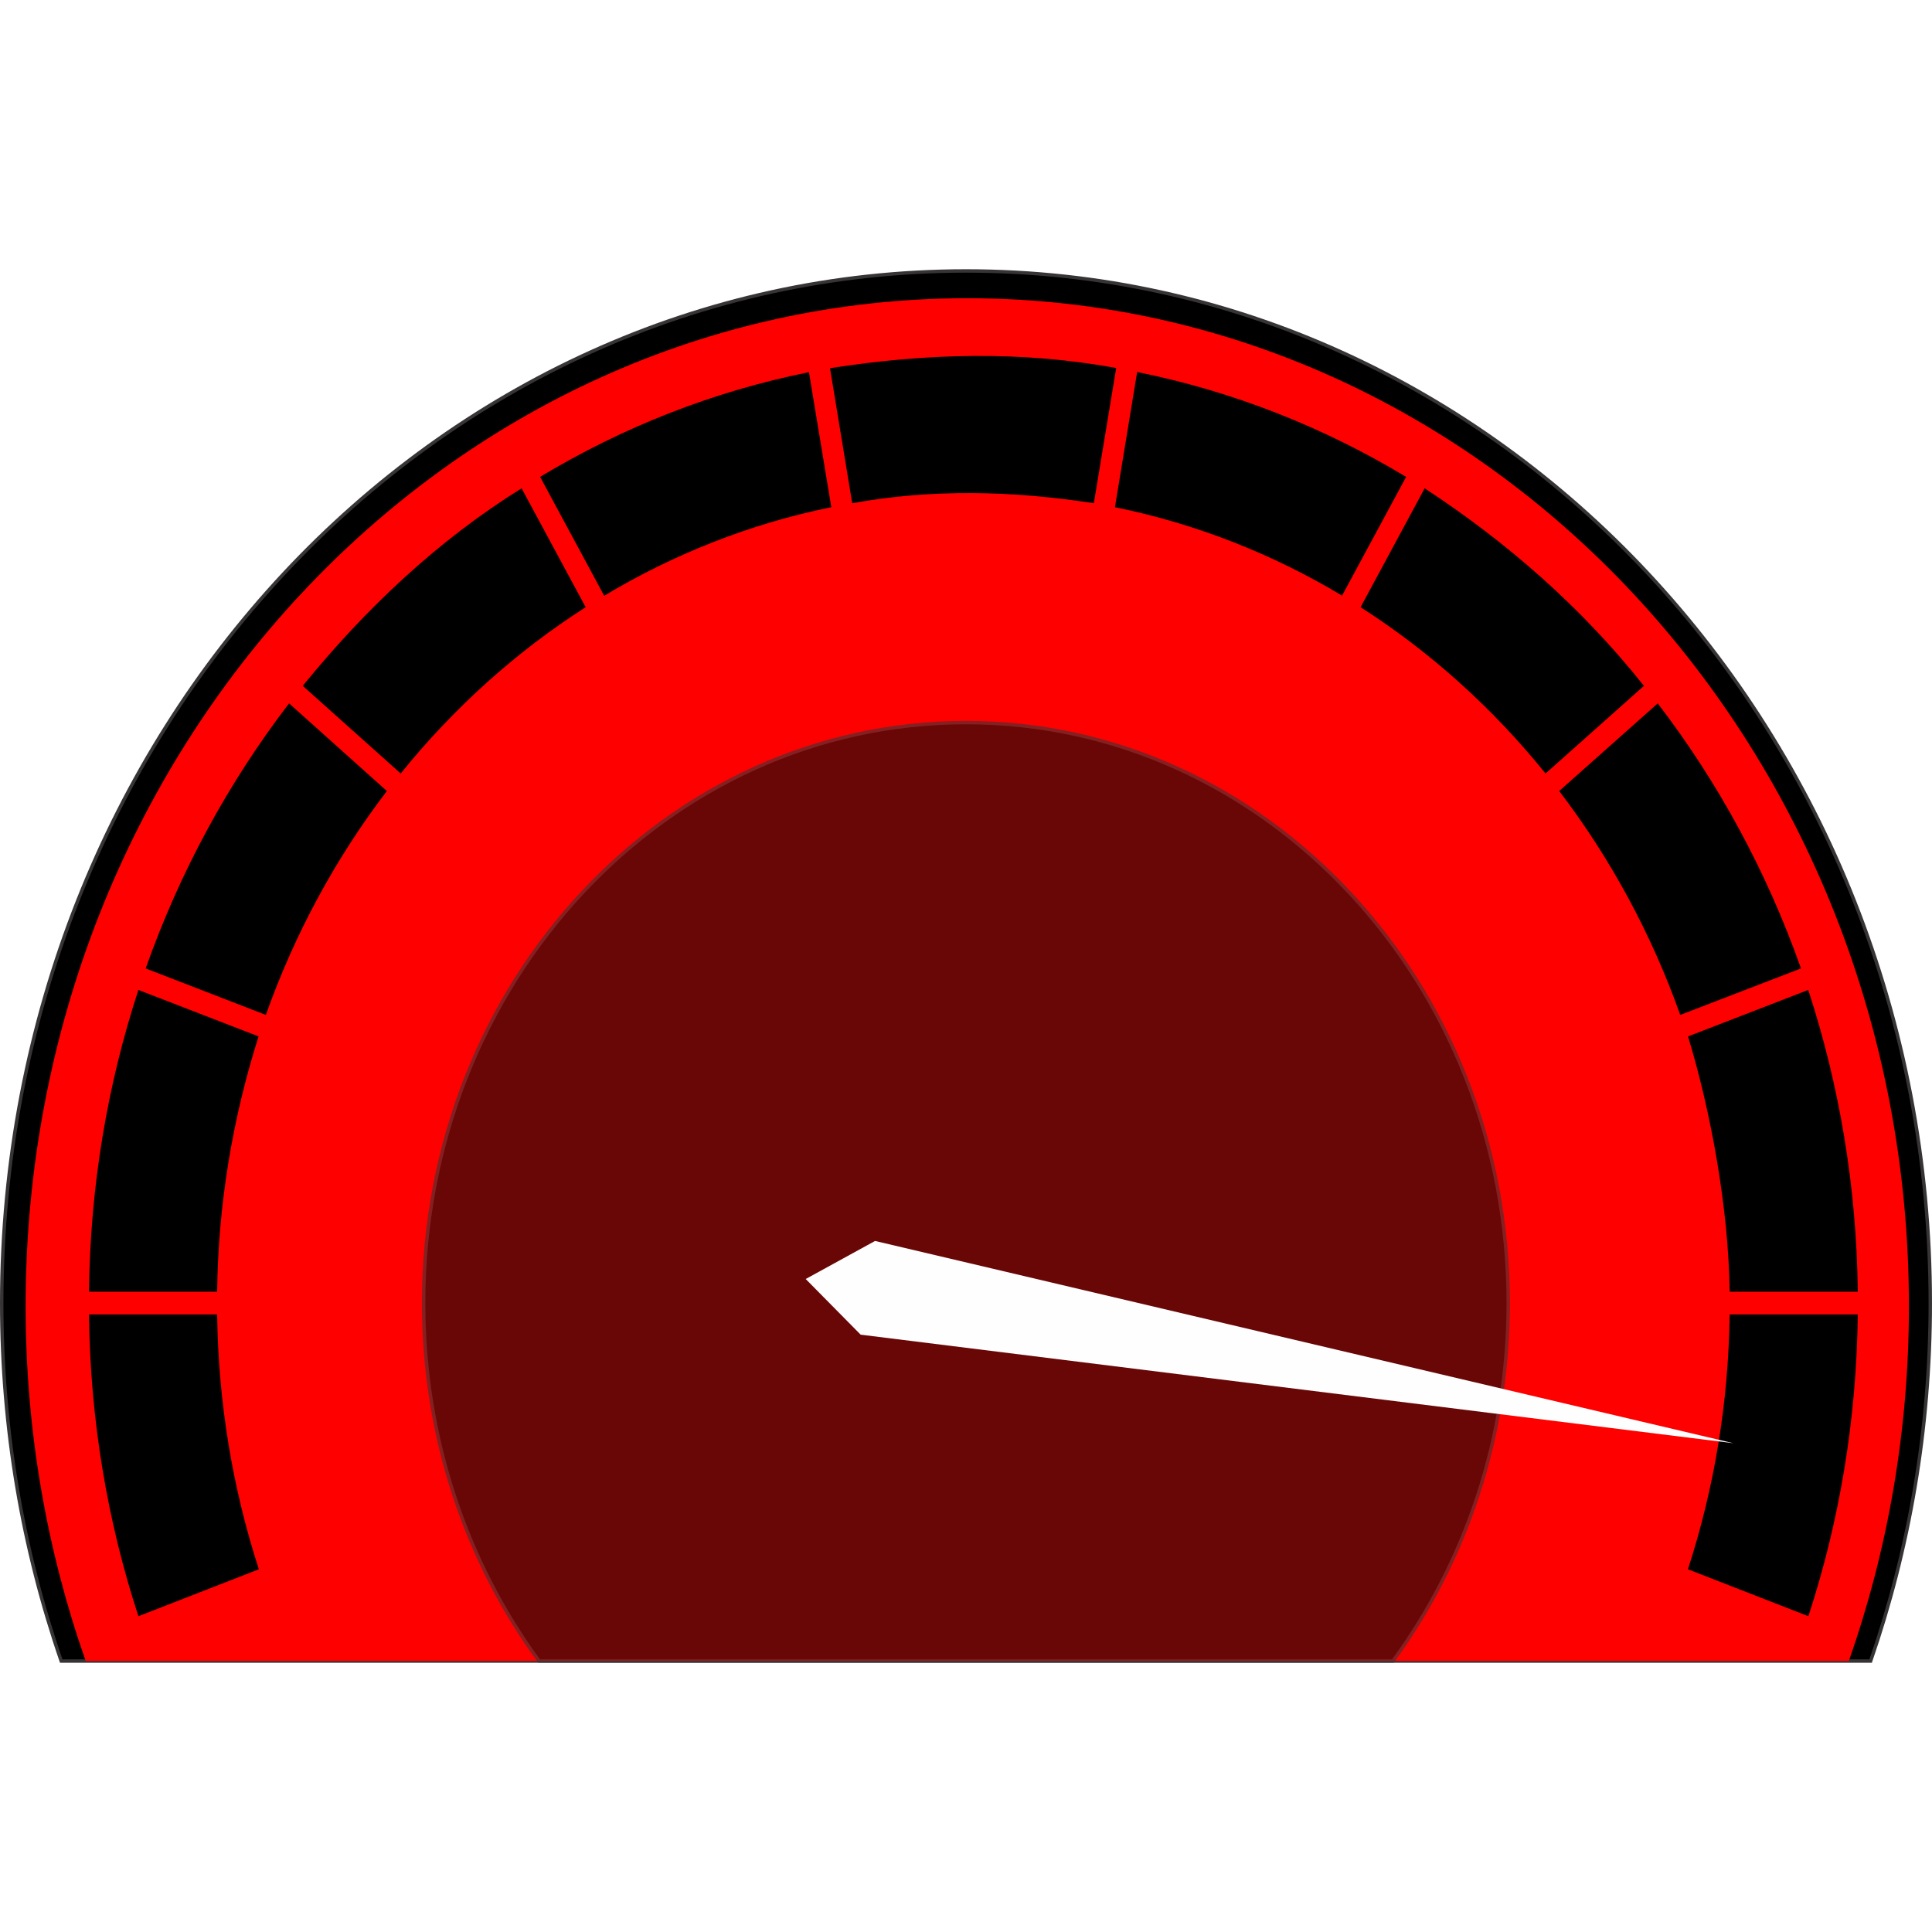
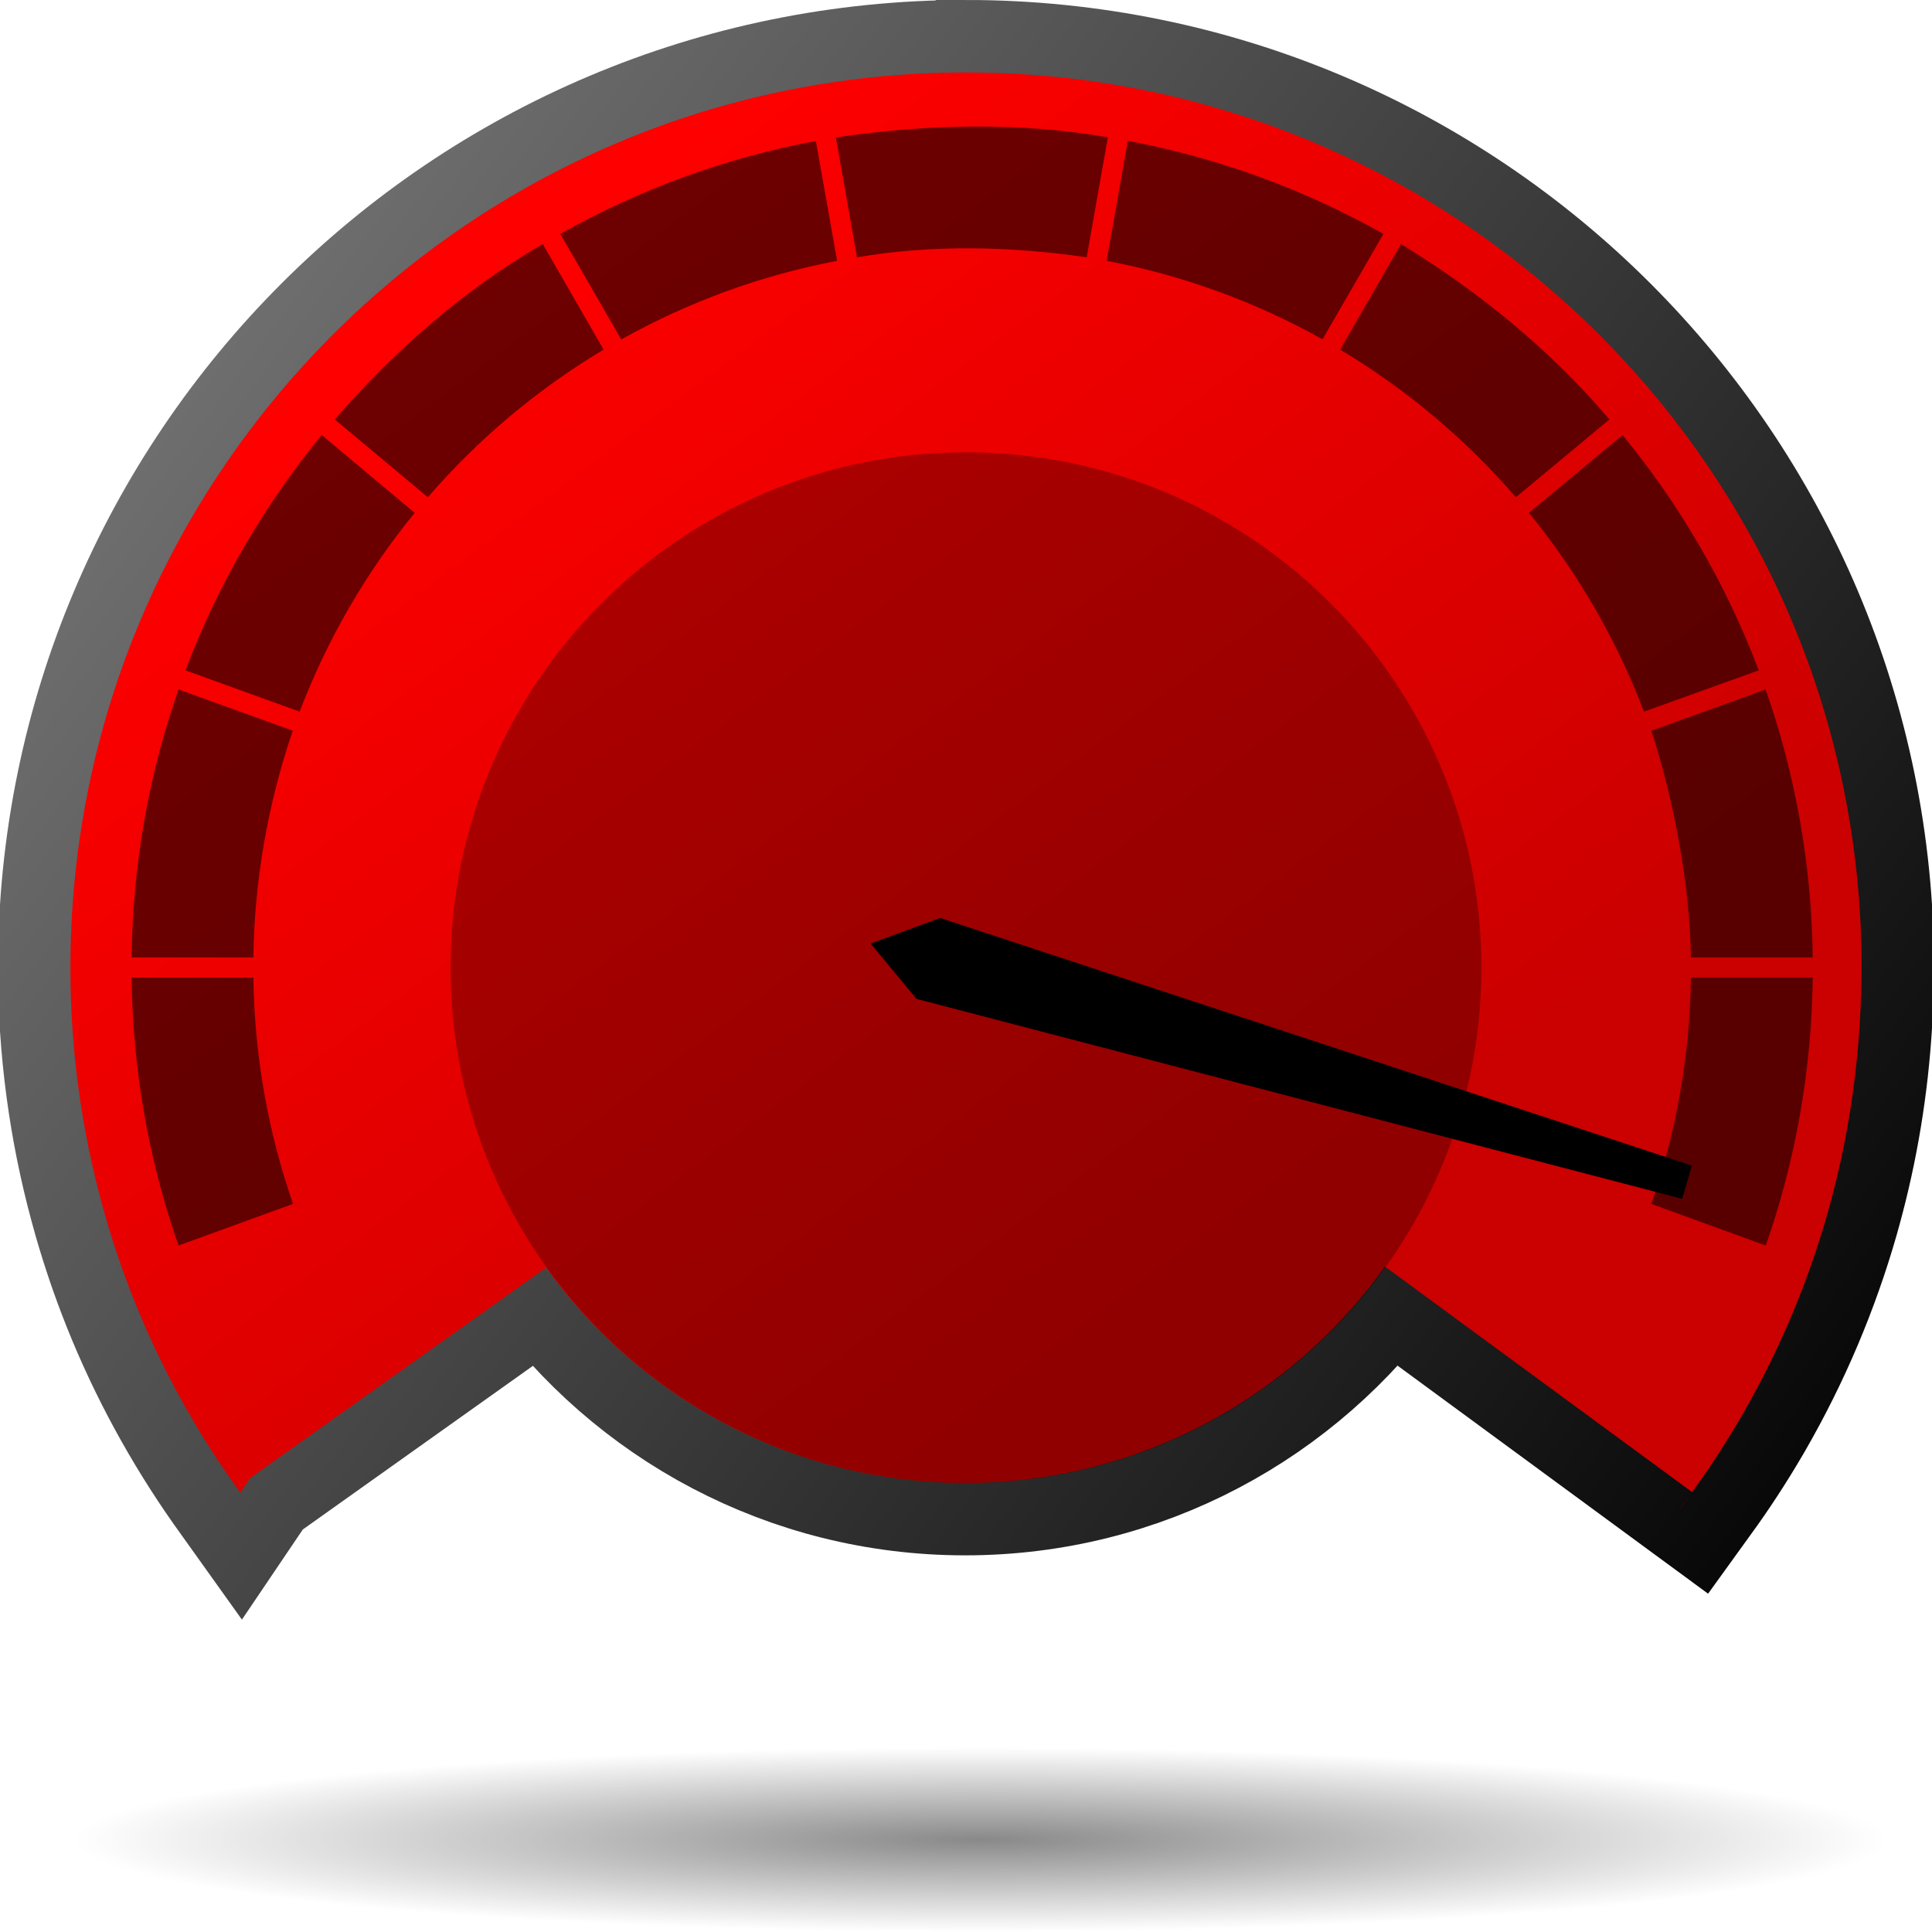
<svg xmlns="http://www.w3.org/2000/svg" xmlns:xlink="http://www.w3.org/1999/xlink" xml:space="preserve" width="400" height="400" style="fill-rule:evenodd" viewBox="0 0 112.889 112.889" id="svg3841" version="1.1">
  <defs id="defs3843">
+     <linearGradient y2="120.871" x2="130.628" y1="16.794" x1="7.037" gradientUnits="userSpaceOnUse" id="linearGradient5115">
+       <stop id="stop5117" style="stop-color:#000000;stop-opacity:1" offset="0" />
+       <stop id="stop5119" style="stop-color:#747474;stop-opacity:1" offset="1" />
+     </linearGradient>
+     <linearGradient id="linearGradient5085">
+       <stop style="stop-color:#000000;stop-opacity:0.751" offset="0" id="stop5087" />
+       <stop style="stop-color:#000000;stop-opacity:0" offset="1" id="stop5089" />
+     </linearGradient>
+     <linearGradient id="linearGradient4980">
+       <stop style="stop-color:#000000;stop-opacity:0" offset="0" id="stop4982" />
+       <stop style="stop-color:#000000;stop-opacity:0.203" offset="1" id="stop4984" />
+     </linearGradient>
    <linearGradient y2="45.415" x2="114.07" y1="45.415" x1="23.265" gradientUnits="userSpaceOnUse" id="linearGradient4562">
      <stop id="stop4564" style="stop-color:#ffffff;stop-opacity:0.139" offset="0" />
      <stop id="stop4566" style="stop-color:#ffffff;stop-opacity:0.418" offset="1" />
    </linearGradient>
    <style type="text/css" id="style3845">
   
    .str0 {stroke:#373435;stroke-width:0.2}
    .str2 {stroke:#B0913C;stroke-width:1}
    .str1 {stroke:#D19F22;stroke-width:1}
    .fil7 {fill:none}
    .fil2 {fill:#373435}
    .fil10 {fill:#606062}
    .fil8 {fill:#A9ABAE}
    .fil13 {fill:#D2D3D5}
    .fil11 {fill:#FEFEFE}
    .fil9 {fill:#0B0B0B}
    .fil14 {fill:#D19F22}
    .fil12 {fill:url(#id0)}
    .fil3 {fill:url(#id1)}
    .fil6 {fill:url(#id2)}
    .fil15 {fill:url(#id3)}
    .fil4 {fill:url(#id4)}
    .fil5 {fill:url(#id5)}
    .fil1 {fill:url(#id6)}
    .fil0 {fill:url(#id7)}
   
  </style>
    <linearGradient id="id0" gradientUnits="userSpaceOnUse" x1="68.782" y1="102.081" x2="68.782" y2="123.38">
      <stop offset="0" style="stop-color:#D19F22" id="stop3848" />
      <stop offset="1" style="stop-color:#AD8108" id="stop3850" />
    </linearGradient>
    <linearGradient id="id1" gradientUnits="userSpaceOnUse" x1="17.561" y1="68.832" x2="120.104" y2="68.832">
      <stop offset="0" style="stop-color:#383637" id="stop3853" />
      <stop offset="1" style="stop-color:#202020" id="stop3855" />
    </linearGradient>
    <linearGradient id="id2" gradientUnits="userSpaceOnUse" x1="14.513" y1="56.298" x2="124.072" y2="56.298">
      <stop offset="0" style="stop-color:#A20000" id="stop3858" />
      <stop offset="1" style="stop-color:#E90101" id="stop3860" />
    </linearGradient>
    <linearGradient id="id3" gradientUnits="userSpaceOnUse" x1="23.38" y1="35.158" x2="114.185" y2="35.158">
      <stop offset="0" style="stop-color:#A33B3B" id="stop3863" />
      <stop offset="1" style="stop-color:#E84C4C" id="stop3865" />
    </linearGradient>
    <linearGradient id="id4" gradientUnits="userSpaceOnUse" x1="10.534" y1="56.898" x2="127.252" y2="56.898">
      <stop offset="0" style="stop-color:#B20000" id="stop3868" />
      <stop offset="1" style="stop-color:#FE0000" id="stop3870" />
    </linearGradient>
    <linearGradient id="id5" gradientUnits="userSpaceOnUse" x1="23.265" y1="45.415" x2="114.07" y2="45.415">
      <stop offset="0" style="stop-color:#B33030" id="stop3873" />
      <stop offset="1" style="stop-color:#FC6262" id="stop3875" />
    </linearGradient>
    <linearGradient id="id6" gradientUnits="userSpaceOnUse" x1="7.037" y1="16.794" x2="130.628" y2="120.871">
      <stop offset="0" style="stop-color:#373435" id="stop3878" />
      <stop offset="1" style="stop-color:#FEFEFE" id="stop3880" />
    </linearGradient>
    <linearGradient id="id7" gradientUnits="userSpaceOnUse" x1="126.769" y1="141.253" x2="10.896" y2="-3.588">
      <stop offset="0" style="stop-color:#383838" id="stop3883" />
      <stop offset="0.51" style="stop-color:#0B0B0B" id="stop3885" />
      <stop offset="1" style="stop-color:#FEFEFE" id="stop3887" />
    </linearGradient>
    <linearGradient xlink:href="#id7" id="linearGradient3977" gradientUnits="userSpaceOnUse" x1="126.769" y1="141.253" x2="10.896" y2="-3.588" />
    <linearGradient xlink:href="#id6" id="linearGradient3979" gradientUnits="userSpaceOnUse" x1="7.037" y1="16.794" x2="130.628" y2="120.871" />
    <linearGradient xlink:href="#id1" id="linearGradient3981" gradientUnits="userSpaceOnUse" x1="17.561" y1="68.832" x2="120.104" y2="68.832" />
    <linearGradient xlink:href="#id4" id="linearGradient3983" gradientUnits="userSpaceOnUse" x1="10.534" y1="56.898" x2="127.252" y2="56.898" />
    <linearGradient xlink:href="#id5" id="linearGradient3985" gradientUnits="userSpaceOnUse" x1="23.265" y1="45.415" x2="114.07" y2="45.415" />
    <linearGradient xlink:href="#id0" id="linearGradient3989" gradientUnits="userSpaceOnUse" x1="68.782" y1="102.081" x2="68.782" y2="123.38" />
    <linearGradient xlink:href="#id0" id="linearGradient4005" gradientUnits="userSpaceOnUse" x1="68.782" y1="102.081" x2="68.782" y2="123.38" />
    <linearGradient xlink:href="#linearGradient4562" id="linearGradient4020" gradientUnits="userSpaceOnUse" x1="23.265" y1="45.415" x2="114.07" y2="45.415" gradientTransform="scale(3.543307,3.543307)" />
    <linearGradient xlink:href="#id1" id="linearGradient4026" gradientUnits="userSpaceOnUse" x1="17.561" y1="68.832" x2="120.104" y2="68.832" />
-     <linearGradient xlink:href="#id7" id="linearGradient4626" gradientUnits="userSpaceOnUse" x1="126.769" y1="141.253" x2="10.896" y2="-3.588" />
-     <linearGradient xlink:href="#id6" id="linearGradient4628" gradientUnits="userSpaceOnUse" x1="7.037" y1="16.794" x2="130.628" y2="120.871" gradientTransform="matrix(3.543307,0,0,3.543307,5.411937e-6,5.411937e-6)" />
-     <linearGradient xlink:href="#linearGradient4562" id="linearGradient4087" gradientUnits="userSpaceOnUse" gradientTransform="translate(1.527369e-6,1.527369e-6)" x1="23.265" y1="45.415" x2="114.07" y2="45.415" />
-     <linearGradient xlink:href="#id1" id="linearGradient4100" gradientUnits="userSpaceOnUse" x1="17.561" y1="68.832" x2="120.104" y2="68.832" gradientTransform="translate(1.527369e-6,1.527369e-6)" />
-     <linearGradient xlink:href="#id6" id="linearGradient3693" gradientUnits="userSpaceOnUse" gradientTransform="matrix(0.9433936,0,0,0.9433477,-7.321292,-14.42183)" x1="7.037" y1="16.794" x2="130.628" y2="120.871" />
-     <linearGradient xlink:href="#id6" id="linearGradient3702" gradientUnits="userSpaceOnUse" gradientTransform="matrix(0.9433936,0,0,0.9433477,-7.321292,-14.42183)" x1="7.037" y1="16.794" x2="130.628" y2="120.871" />
+     <radialGradient xlink:href="#linearGradient5085" id="radialGradient5091" cx="203.073" cy="370.547" fx="203.073" fy="370.547" r="187.572" gradientTransform="matrix(1,0,0,0.1019284,0,332.7774)" gradientUnits="userSpaceOnUse" />
+     <linearGradient xlink:href="#linearGradient5115" id="linearGradient5129" gradientUnits="userSpaceOnUse" x1="114.519" y1="97.159" x2="8.062" y2="17.569" />
+     <linearGradient xlink:href="#linearGradient4980" id="linearGradient5131" gradientUnits="userSpaceOnUse" gradientTransform="matrix(0.2603564,0,0,0.2603564,-7.110984,-2.144889)" x1="166.613" y1="55.179" x2="338.537" y2="284.504" />
+     <linearGradient xlink:href="#linearGradient4980" id="linearGradient5275" gradientUnits="userSpaceOnUse" gradientTransform="matrix(0.2530498,0,0,0.2530498,-5.32739,-5.184864)" x1="166.613" y1="55.179" x2="338.537" y2="284.504" />
+     <linearGradient xlink:href="#linearGradient5115" id="linearGradient5279" gradientUnits="userSpaceOnUse" x1="114.519" y1="97.159" x2="8.062" y2="17.569" gradientTransform="matrix(0.9719363,0,0,0.9719363,1.584033,-3.100168)" />
  </defs>
-   <path style="fill:#000000;stroke:#373435;stroke-width:0.2;fill-opacity:1" d="m 56.444,15.832 c -31.118,0 -56.344,27.004 -56.344,60.313 0,7.353 1.227,14.396 3.478,20.912 l 105.725,0 c 2.251,-6.516 3.486,-13.558 3.486,-20.912 0,-33.309 -25.227,-60.313 -56.344,-60.313 z" id="_177024496" />
-   <path style="fill:#ff0000;fill-opacity:1" d="m 56.519,17.426 c -30.387,0 -55.022,26.37 -55.022,58.897 0,7.297 1.245,14.284 3.511,20.734 l 103.021,0 c 2.266,-6.449 3.511,-13.437 3.511,-20.734 0,-32.527 -24.635,-58.897 -55.022,-58.897 z" id="_461869376" />
-   <path style="opacity:0.614;fill:#0b0b0b;stroke:#373435;stroke-width:0.2" d="m 56.444,42.221 c -17.5,0 -31.692,15.191 -31.692,33.924 0,7.891 2.525,15.15 6.748,20.912 l 49.888,0 C 85.611,91.295 88.128,84.036 88.128,76.145 c 0,-18.732 -14.184,-33.924 -31.683,-33.924 z" id="_177020752" />
-   <path style="fill:#000000;fill-opacity:1" d="m 98.633,60.559 c 1.34,4.409 2.369,10.046 2.432,14.918 l 7.488,0 c -0.068,-6.172 -1.086,-12.106 -2.895,-17.634 l -7.025,2.717 z m -50.135,-39.045 1.298,7.891 c 4.681,-0.854 9.436,-0.726 14.119,0 l 1.306,-7.9 c -5.545,-1.022 -11.177,-0.863 -16.724,0.009 z m 17.947,0.223 -1.298,7.9 c 4.733,0.962 9.202,2.726 13.271,5.166 l 3.744,-6.938 C 77.35,24.965 72.055,22.864 66.445,21.737 z m -19.178,0.009 C 41.658,22.872 36.372,24.966 31.559,27.864 l 3.744,6.947 c 4.069,-2.438 8.537,-4.213 13.271,-5.175 l -1.306,-7.891 z m -16.79,6.787 c -4.87,3.024 -9.108,7.018 -12.788,11.542 l 5.724,5.121 c 3.088,-3.823 6.733,-7.11 10.808,-9.717 l -3.744,-6.947 z m 52.767,0 -3.744,6.947 c 4.074,2.607 7.721,5.892 10.808,9.717 l 5.749,-5.121 C 92.399,35.468 88.041,31.675 83.244,28.532 z M 16.89,41.099 c -3.526,4.603 -6.377,9.821 -8.378,15.488 l 7.022,2.716 c 1.699,-4.78 4.102,-9.19 7.072,-13.083 l -5.716,-5.121 z m 79.974,0 -5.758,5.121 c 2.969,3.894 5.374,8.303 7.072,13.083 l 7.056,-2.716 C 103.234,50.92 100.389,45.703 96.864,41.099 z M 8.087,57.843 c -1.81,5.528 -2.819,11.462 -2.887,17.634 l 7.488,0 c 0.059,-5.078 0.896,-10.121 2.421,-14.918 L 8.087,57.843 z M 5.2,76.804 c 0.068,6.172 1.078,12.106 2.887,17.634 L 15.126,91.695 C 13.608,87.023 12.756,82.013 12.688,76.804 l -7.488,0 z m 95.865,0 c -0.067,5.209 -0.918,10.219 -2.438,14.891 l 7.039,2.743 c 1.81,-5.528 2.819,-11.462 2.887,-17.634 l -7.488,0 z" id="_462375584" />
-   <polygon id="_177024592" class="fil11" points="59.248,71.762 62.211,67.952 115.34,56.098 63.693,73.243 " style="fill:#fefefe" transform="matrix(0.8550556,0.426661,-0.3985867,0.9152814,25.02146,-16.2275)" />
+   <path style="fill:#000000;fill-opacity:1;stroke:url(#linearGradient5279);stroke-width:8.467;stroke-miterlimit:4;stroke-opacity:1;stroke-dasharray:none" d="m 56.44,4.233 c -28.899,0 -52.326,23.427 -52.326,52.326 0,4.741 0.637,9.337 1.819,13.704 0.077,0.285 0.155,0.571 0.237,0.854 0.469,1.623 1.011,3.215 1.629,4.768 0.008,0.021 0.015,0.042 0.024,0.063 1.514,3.793 3.465,7.364 5.781,10.66 l 0.435,0.609 0.577,-0.854 17.294,-12.297 c 5.465,7.616 14.394,12.581 24.483,12.581 10.119,0 19.069,-4.99 24.53,-12.645 l 17.951,13.182 c 0.987,-1.365 1.914,-2.779 2.768,-4.239 0.023,-0.04 0.048,-0.079 0.071,-0.119 0.042,-0.074 0.085,-0.147 0.127,-0.221 2.084,-3.624 3.745,-7.521 4.919,-11.624 0.049,-0.171 0.095,-0.343 0.142,-0.514 0.953,-3.465 1.553,-7.074 1.771,-10.786 0.015,-0.253 0.028,-0.505 0.04,-0.759 0.035,-0.783 0.063,-1.573 0.063,-2.364 0,-28.899 -23.435,-52.326 -52.334,-52.326 z" id="_177024496" />
+   <path style="fill:#ff0000;fill-opacity:1;fill-rule:nonzero;stroke:none" d="m 14.039,87.218 0.577,-0.854 17.294,-12.297 c 5.465,7.616 14.394,12.581 24.483,12.581 10.119,0 19.069,-4.99 24.53,-12.645 l 17.951,13.182 c 0.987,-1.365 1.914,-2.779 2.768,-4.239 0.023,-0.04 0.048,-0.079 0.071,-0.119 0.042,-0.074 0.085,-0.147 0.127,-0.221 2.084,-3.624 3.745,-7.521 4.919,-11.624 0.049,-0.171 0.095,-0.343 0.142,-0.514 0.953,-3.465 1.553,-7.074 1.771,-10.786 0.015,-0.253 0.028,-0.505 0.04,-0.759 0.035,-0.783 0.063,-1.573 0.063,-2.364 0,-28.899 -23.435,-52.326 -52.334,-52.326 -28.899,0 -52.326,23.427 -52.326,52.326 0,4.741 0.637,9.337 1.819,13.704 0.077,0.285 0.155,0.571 0.237,0.854 0.469,1.623 1.011,3.215 1.629,4.768 0.008,0.021 0.015,0.042 0.024,0.063 1.514,3.793 3.465,7.364 5.781,10.66 m 85.27,0.577 c -1.052,1.4 -1.031,1.416 0,0 z" id="path2879" />
+   <path id="path4978" d="m 14.039,87.218 0.577,-0.854 17.294,-12.297 c 5.465,7.616 14.394,12.581 24.483,12.581 10.119,0 19.069,-4.99 24.53,-12.645 l 17.951,13.182 c 0.987,-1.365 1.914,-2.779 2.768,-4.239 0.023,-0.04 0.048,-0.079 0.071,-0.119 0.042,-0.074 0.085,-0.147 0.127,-0.221 2.084,-3.624 3.745,-7.521 4.919,-11.624 0.049,-0.171 0.095,-0.343 0.142,-0.514 0.953,-3.465 1.553,-7.074 1.771,-10.786 0.015,-0.253 0.028,-0.505 0.04,-0.759 0.035,-0.783 0.063,-1.573 0.063,-2.364 0,-28.899 -23.435,-52.326 -52.334,-52.326 -28.899,0 -52.326,23.427 -52.326,52.326 0,4.741 0.637,9.337 1.819,13.704 0.077,0.285 0.155,0.571 0.237,0.854 0.469,1.623 1.011,3.215 1.629,4.768 0.008,0.021 0.015,0.042 0.024,0.063 1.514,3.793 3.465,7.364 5.781,10.66 m 85.27,0.577 c -1.052,1.4 -1.031,1.416 0,0 z" style="fill:url(#linearGradient5275);fill-opacity:1;fill-rule:nonzero;stroke:none" />
+   <circle id="_177020752" class="fil9 str0" cx="68.832" cy="68.832" r="33.588" d="M 102.42,68.832 C 102.42,87.382 87.382,102.42 68.832,102.42 c -18.55,0 -33.588,-15.038 -33.588,-33.588 0,-18.55 15.038,-33.588 33.588,-33.588 18.55,0 33.588,15.038 33.588,33.588 z" style="fill:#000000;fill-opacity:0.291;stroke:none" transform="matrix(0.8966332,0,0,0.8966332,-5.273056,-5.174023)" />
+   <path style="fill:#000000;fill-opacity:0.57" d="m 96.491,42.697 c 1.273,3.915 2.252,8.92 2.312,13.245 l 7.117,0 c -0.065,-5.48 -1.033,-10.749 -2.752,-15.657 L 96.491,42.697 z M 48.841,8.029 50.075,15.035 c 4.449,-0.759 8.968,-0.644 13.42,0 L 64.736,8.021 C 59.466,7.113 54.113,7.255 48.841,8.029 z m 17.057,0.198 -1.234,7.014 c 4.499,0.854 8.746,2.421 12.613,4.587 l 3.559,-6.16 C 76.262,11.093 71.23,9.228 65.898,8.227 z M 47.671,8.235 c -5.332,1 -10.356,2.86 -14.93,5.433 l 3.559,6.168 c 3.867,-2.165 8.114,-3.741 12.613,-4.594 L 47.671,8.235 z M 31.713,14.26 c -4.629,2.685 -8.657,6.231 -12.154,10.249 l 5.441,4.547 c 2.934,-3.395 6.399,-6.313 10.272,-8.627 L 31.713,14.26 z m 50.151,0 -3.559,6.168 c 3.872,2.315 7.338,5.232 10.272,8.627 l 5.464,-4.547 C 90.565,20.419 86.424,17.051 81.864,14.26 z M 18.799,25.418 c -3.351,4.087 -6.061,8.72 -7.963,13.752 l 6.674,2.412 c 1.614,-4.244 3.899,-8.16 6.722,-11.617 L 18.799,25.418 z m 76.01,0 -5.472,4.547 c 2.822,3.457 5.108,7.372 6.722,11.617 l 6.706,-2.412 C 100.863,34.138 98.159,29.506 94.809,25.418 z M 10.433,40.285 C 8.713,45.193 7.754,50.462 7.689,55.942 l 7.117,0 c 0.056,-4.509 0.851,-8.986 2.301,-13.246 L 10.433,40.285 z M 7.689,57.121 c 0.065,5.48 1.025,10.749 2.744,15.657 l 6.69,-2.436 C 15.679,66.194 14.87,61.746 14.806,57.121 l -7.117,0 z m 91.114,0 c -0.064,4.625 -0.873,9.074 -2.317,13.222 l 6.69,2.436 c 1.72,-4.908 2.679,-10.177 2.744,-15.657 l -7.117,0 z" id="_462375584" />
+   <path style="fill:#000000;fill-opacity:1" d="m 98.291,70.048 -44.735,-11.68 -2.682,-3.234 4.061,-1.496 43.924,14.467" id="_177024592" />
+   <path style="opacity:0.614;fill:url(#radialGradient5091);fill-opacity:1;fill-rule:nonzero;stroke:none" id="path5083" d="m 390.645,370.547 a 187.572,19.119 0 1 1 -375.143,0 187.572,19.119 0 1 1 375.143,0 z" transform="matrix(0.2822223,0,0,0.2822223,0,2.916628)" />
</svg>
